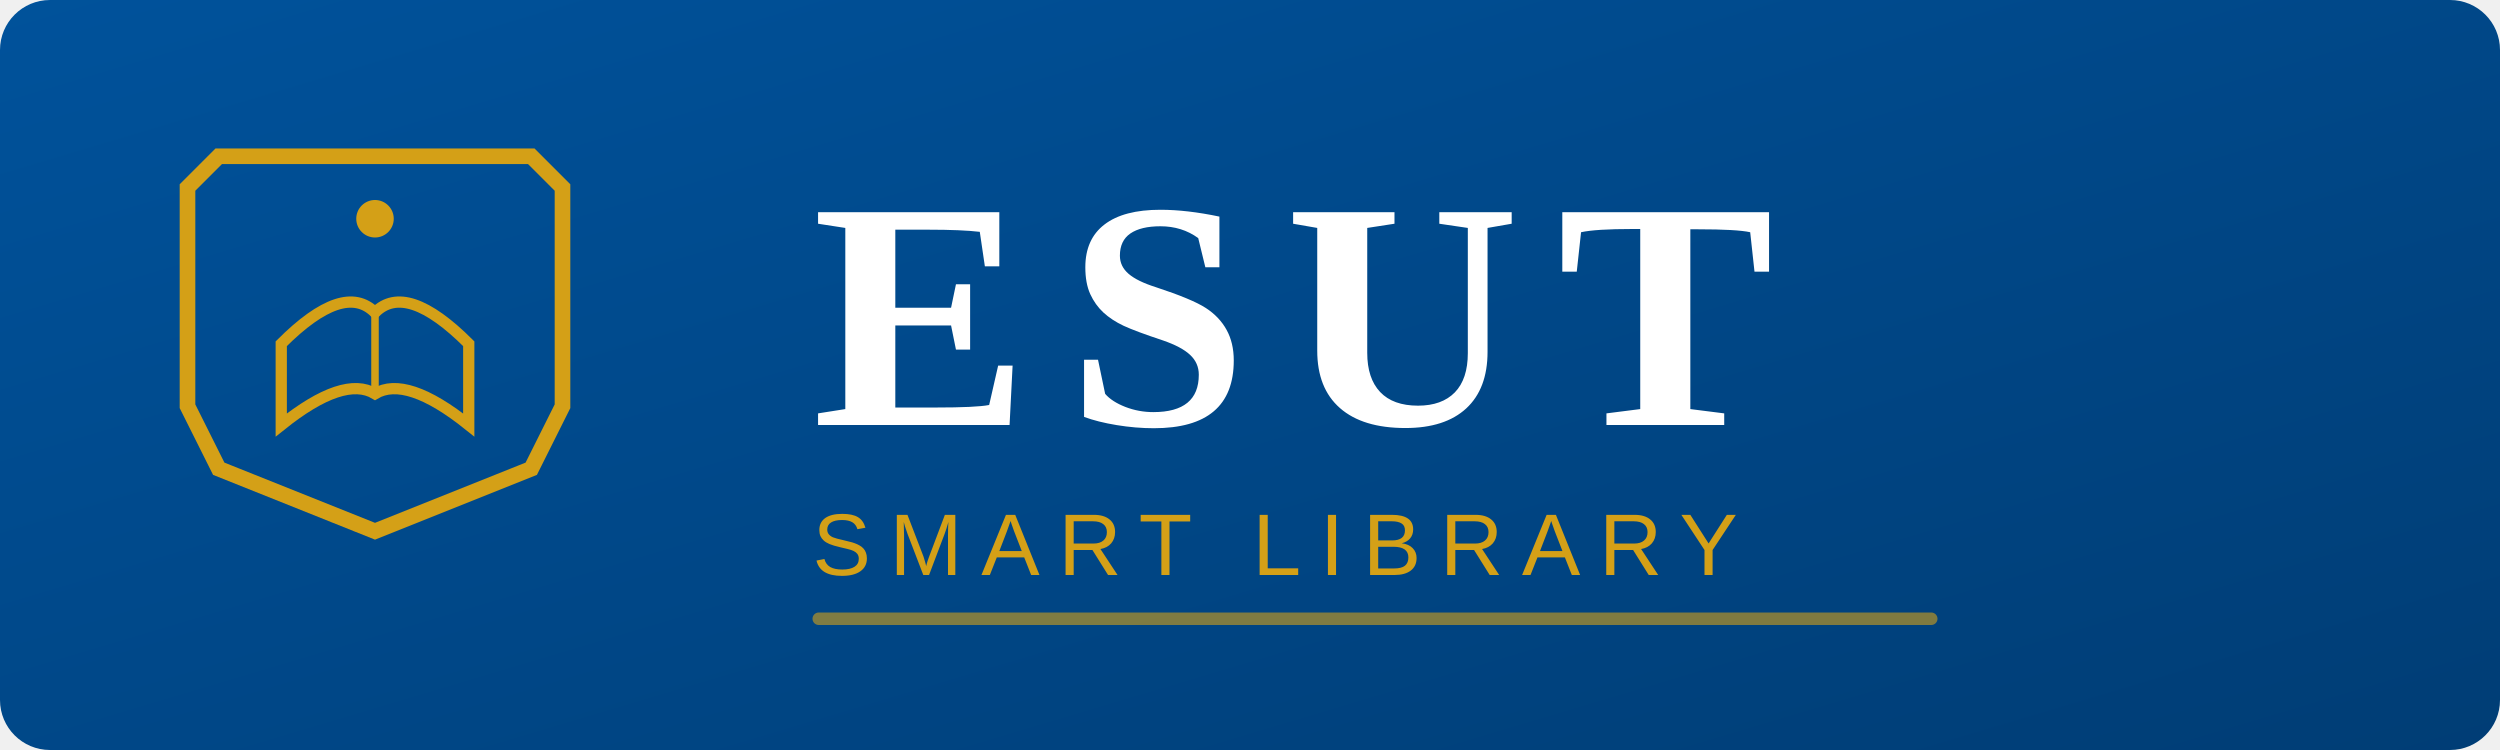
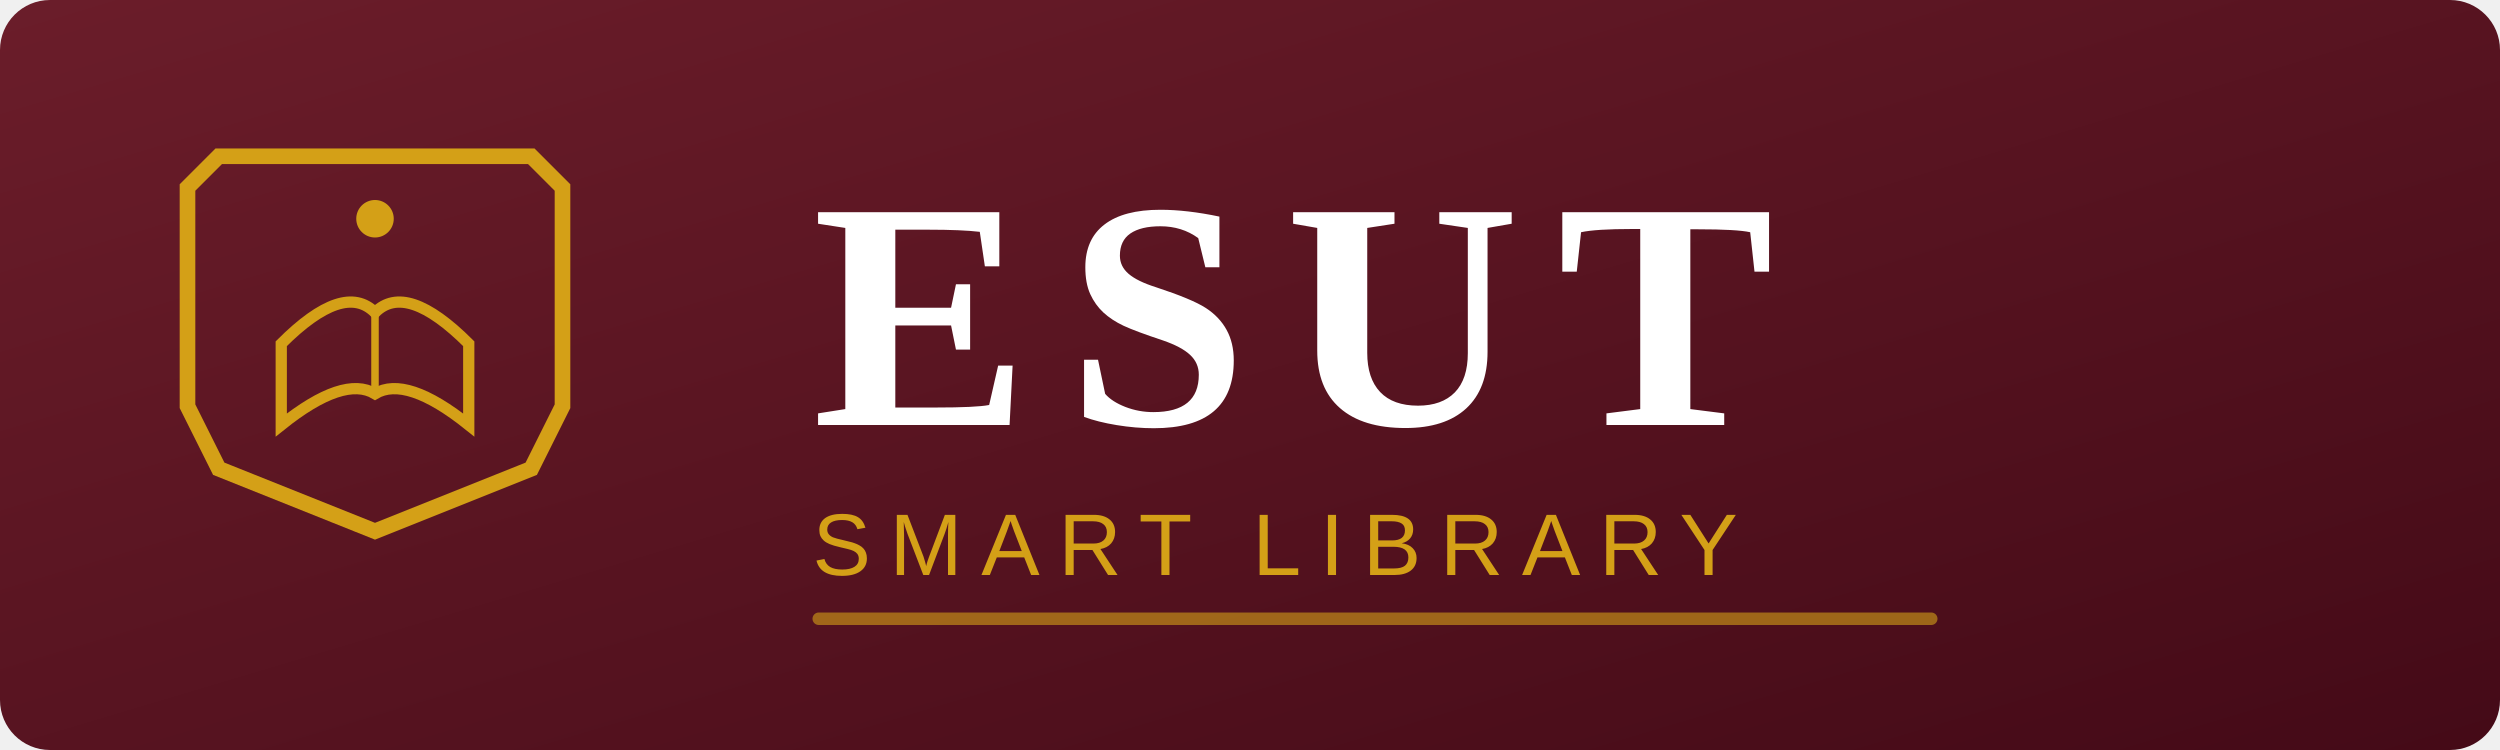
<svg xmlns="http://www.w3.org/2000/svg" viewBox="0 0 400 120" width="400" height="120">
  <defs>
    <linearGradient id="bg" x1="0%" y1="0%" x2="100%" y2="100%">
-       <stop offset="0%" style="stop-color:#00529B;stop-opacity:1" />
-       <stop offset="100%" style="stop-color:#003d75;stop-opacity:1" />
+       <stop offset="0%" style="stop-color:#6B1D2A;stop-opacity:1" />
+       <stop offset="100%" style="stop-color:#440a17;stop-opacity:1" />
    </linearGradient>
  </defs>
  <rect width="400" height="120" rx="8" fill="url(#bg)" />
  <path d="M60 25 L85 25 L90 30 L90 65 L85 75 L60 85 L35 75 L30 65 L30 30 L35 25 Z" fill="none" stroke="#D4A017" stroke-width="2.5" />
  <path d="M45 55 Q55 45 60 50 Q65 45 75 55 L75 68 Q65 60 60 63 Q55 60 45 68 Z" fill="none" stroke="#D4A017" stroke-width="1.8" />
  <line x1="60" y1="50" x2="60" y2="63" stroke="#D4A017" stroke-width="1.2" />
  <circle cx="60" cy="35" r="3" fill="#D4A017" />
  <text x="130" y="68" font-family="Georgia, 'Times New Roman', serif" font-size="52" font-weight="bold" fill="#FFFFFF" letter-spacing="6">ESUT</text>
  <text x="130" y="92" font-family="Arial, Helvetica, sans-serif" font-size="14" fill="#D4A017" letter-spacing="3">SMART LIBRARY</text>
  <rect x="130" y="98" width="180" height="2" rx="1" fill="#D4A017" opacity="0.6" />
</svg>
